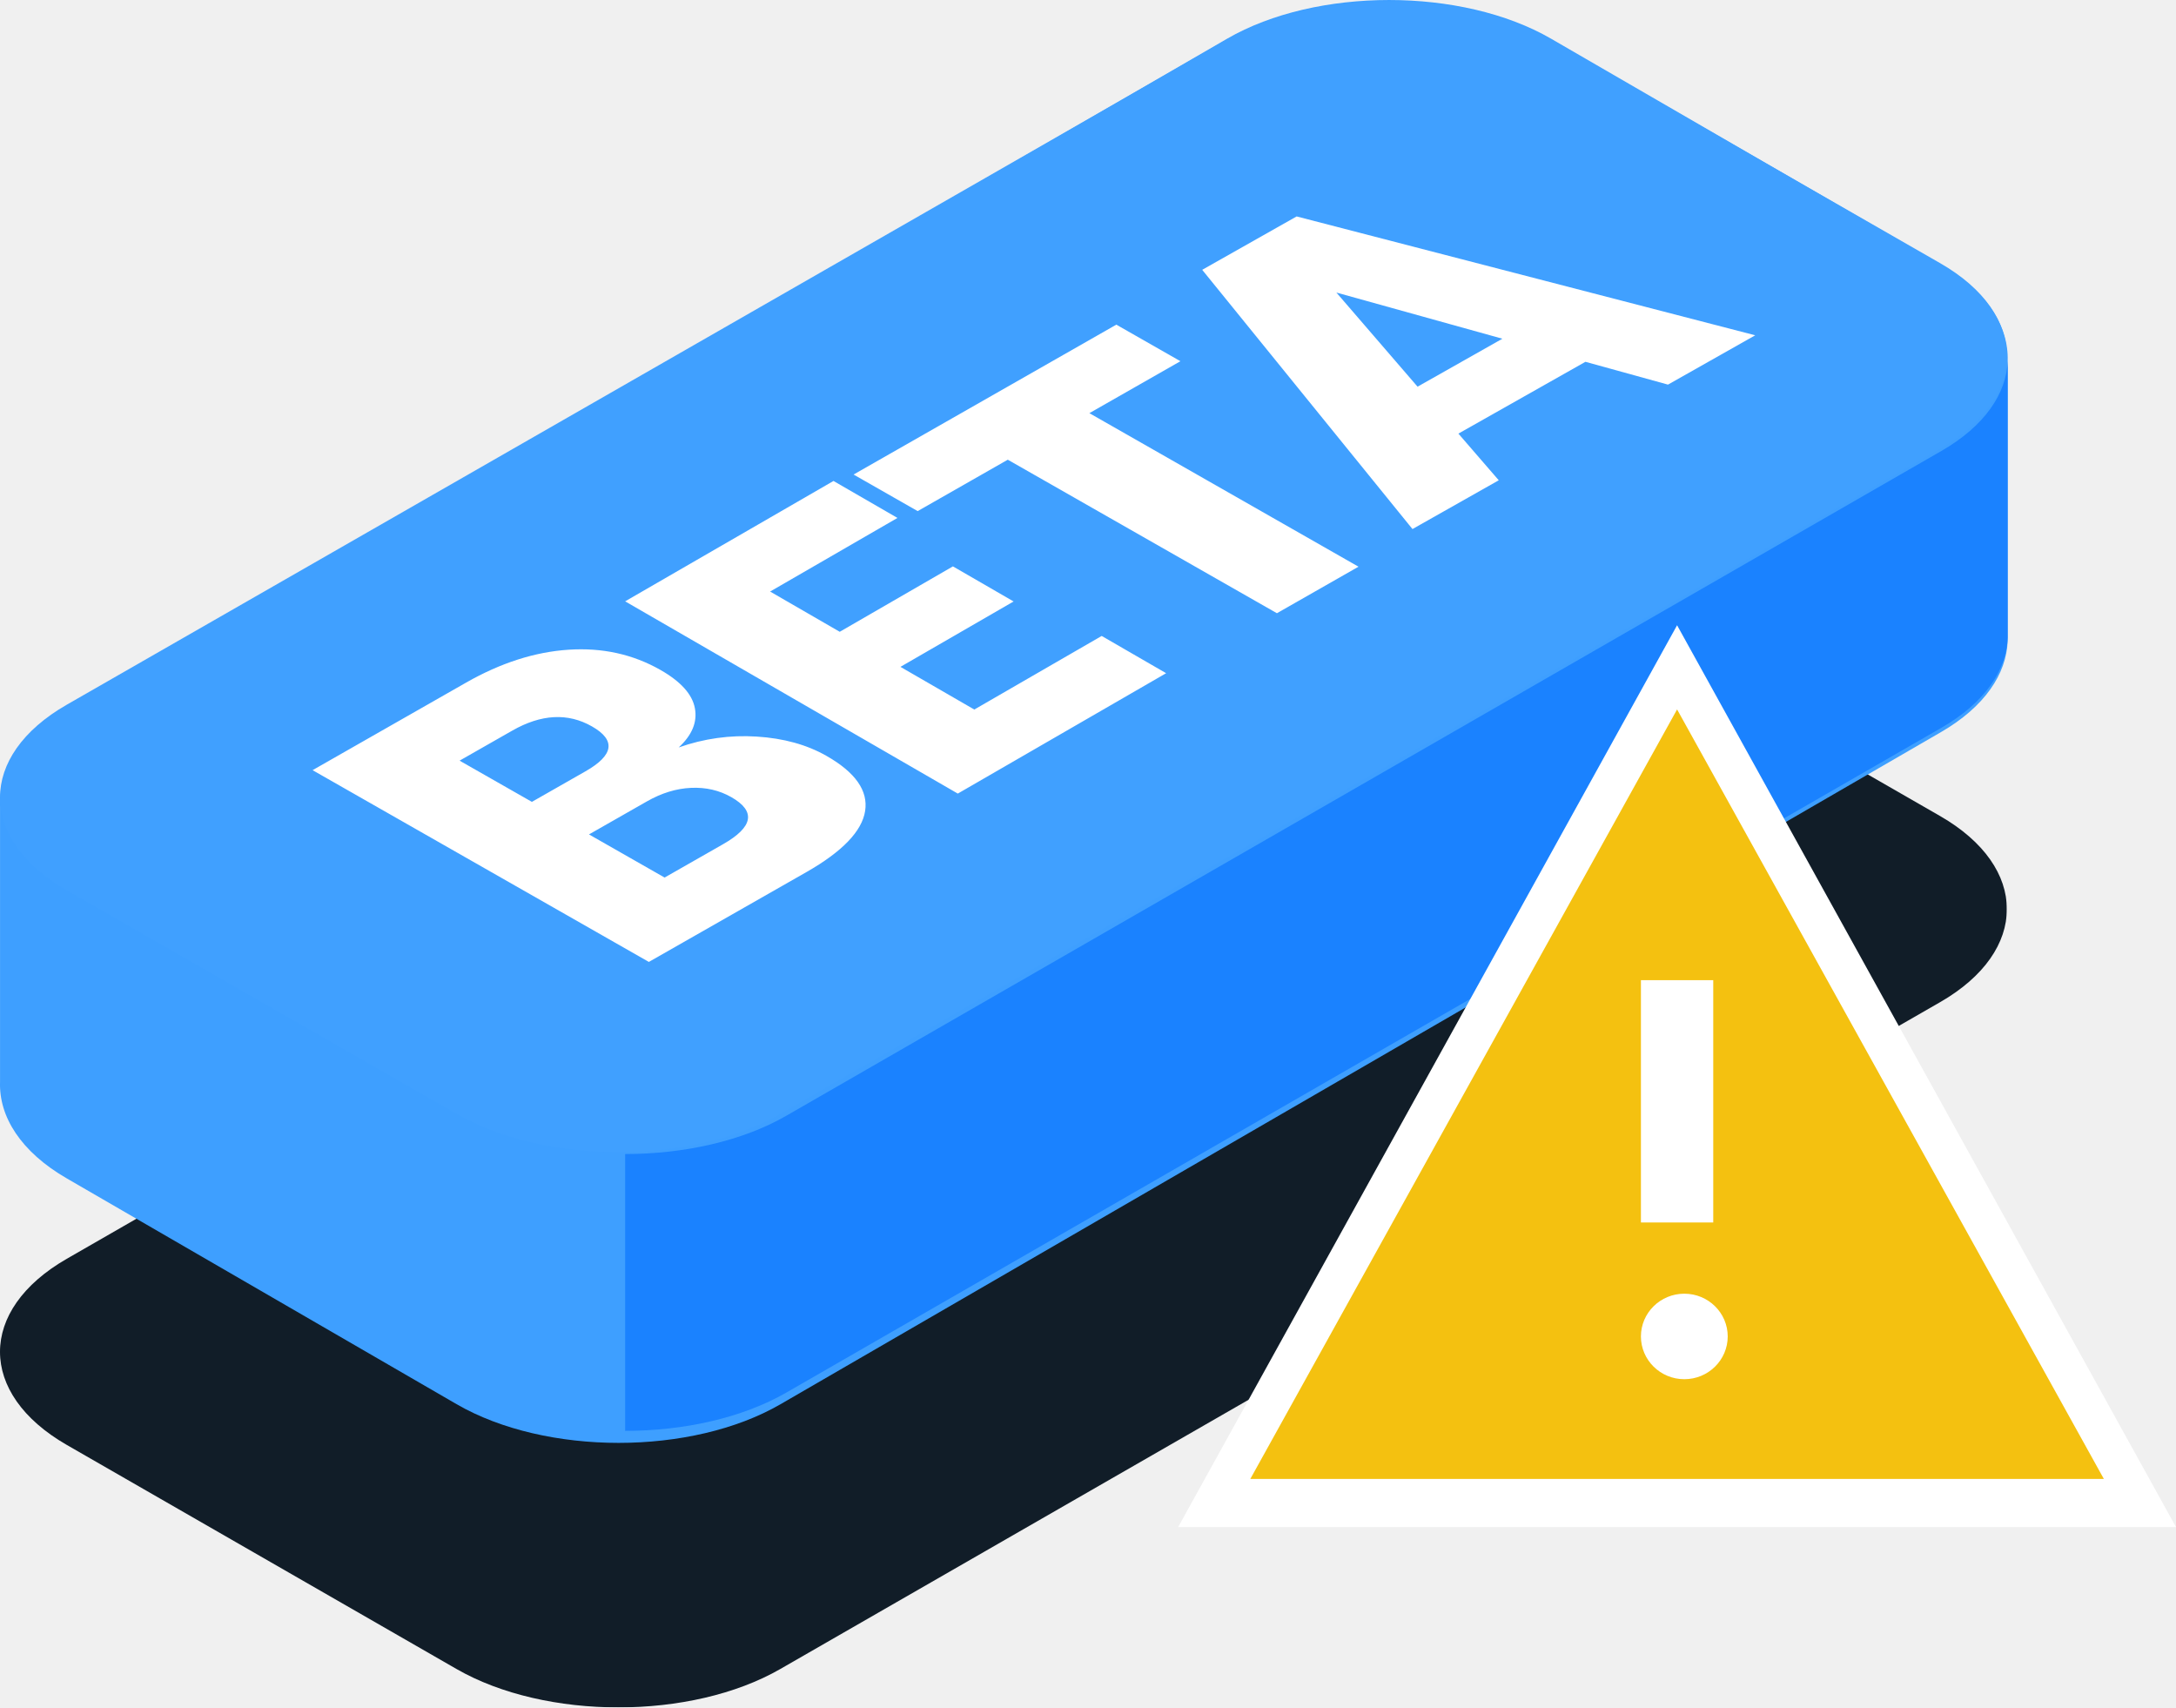
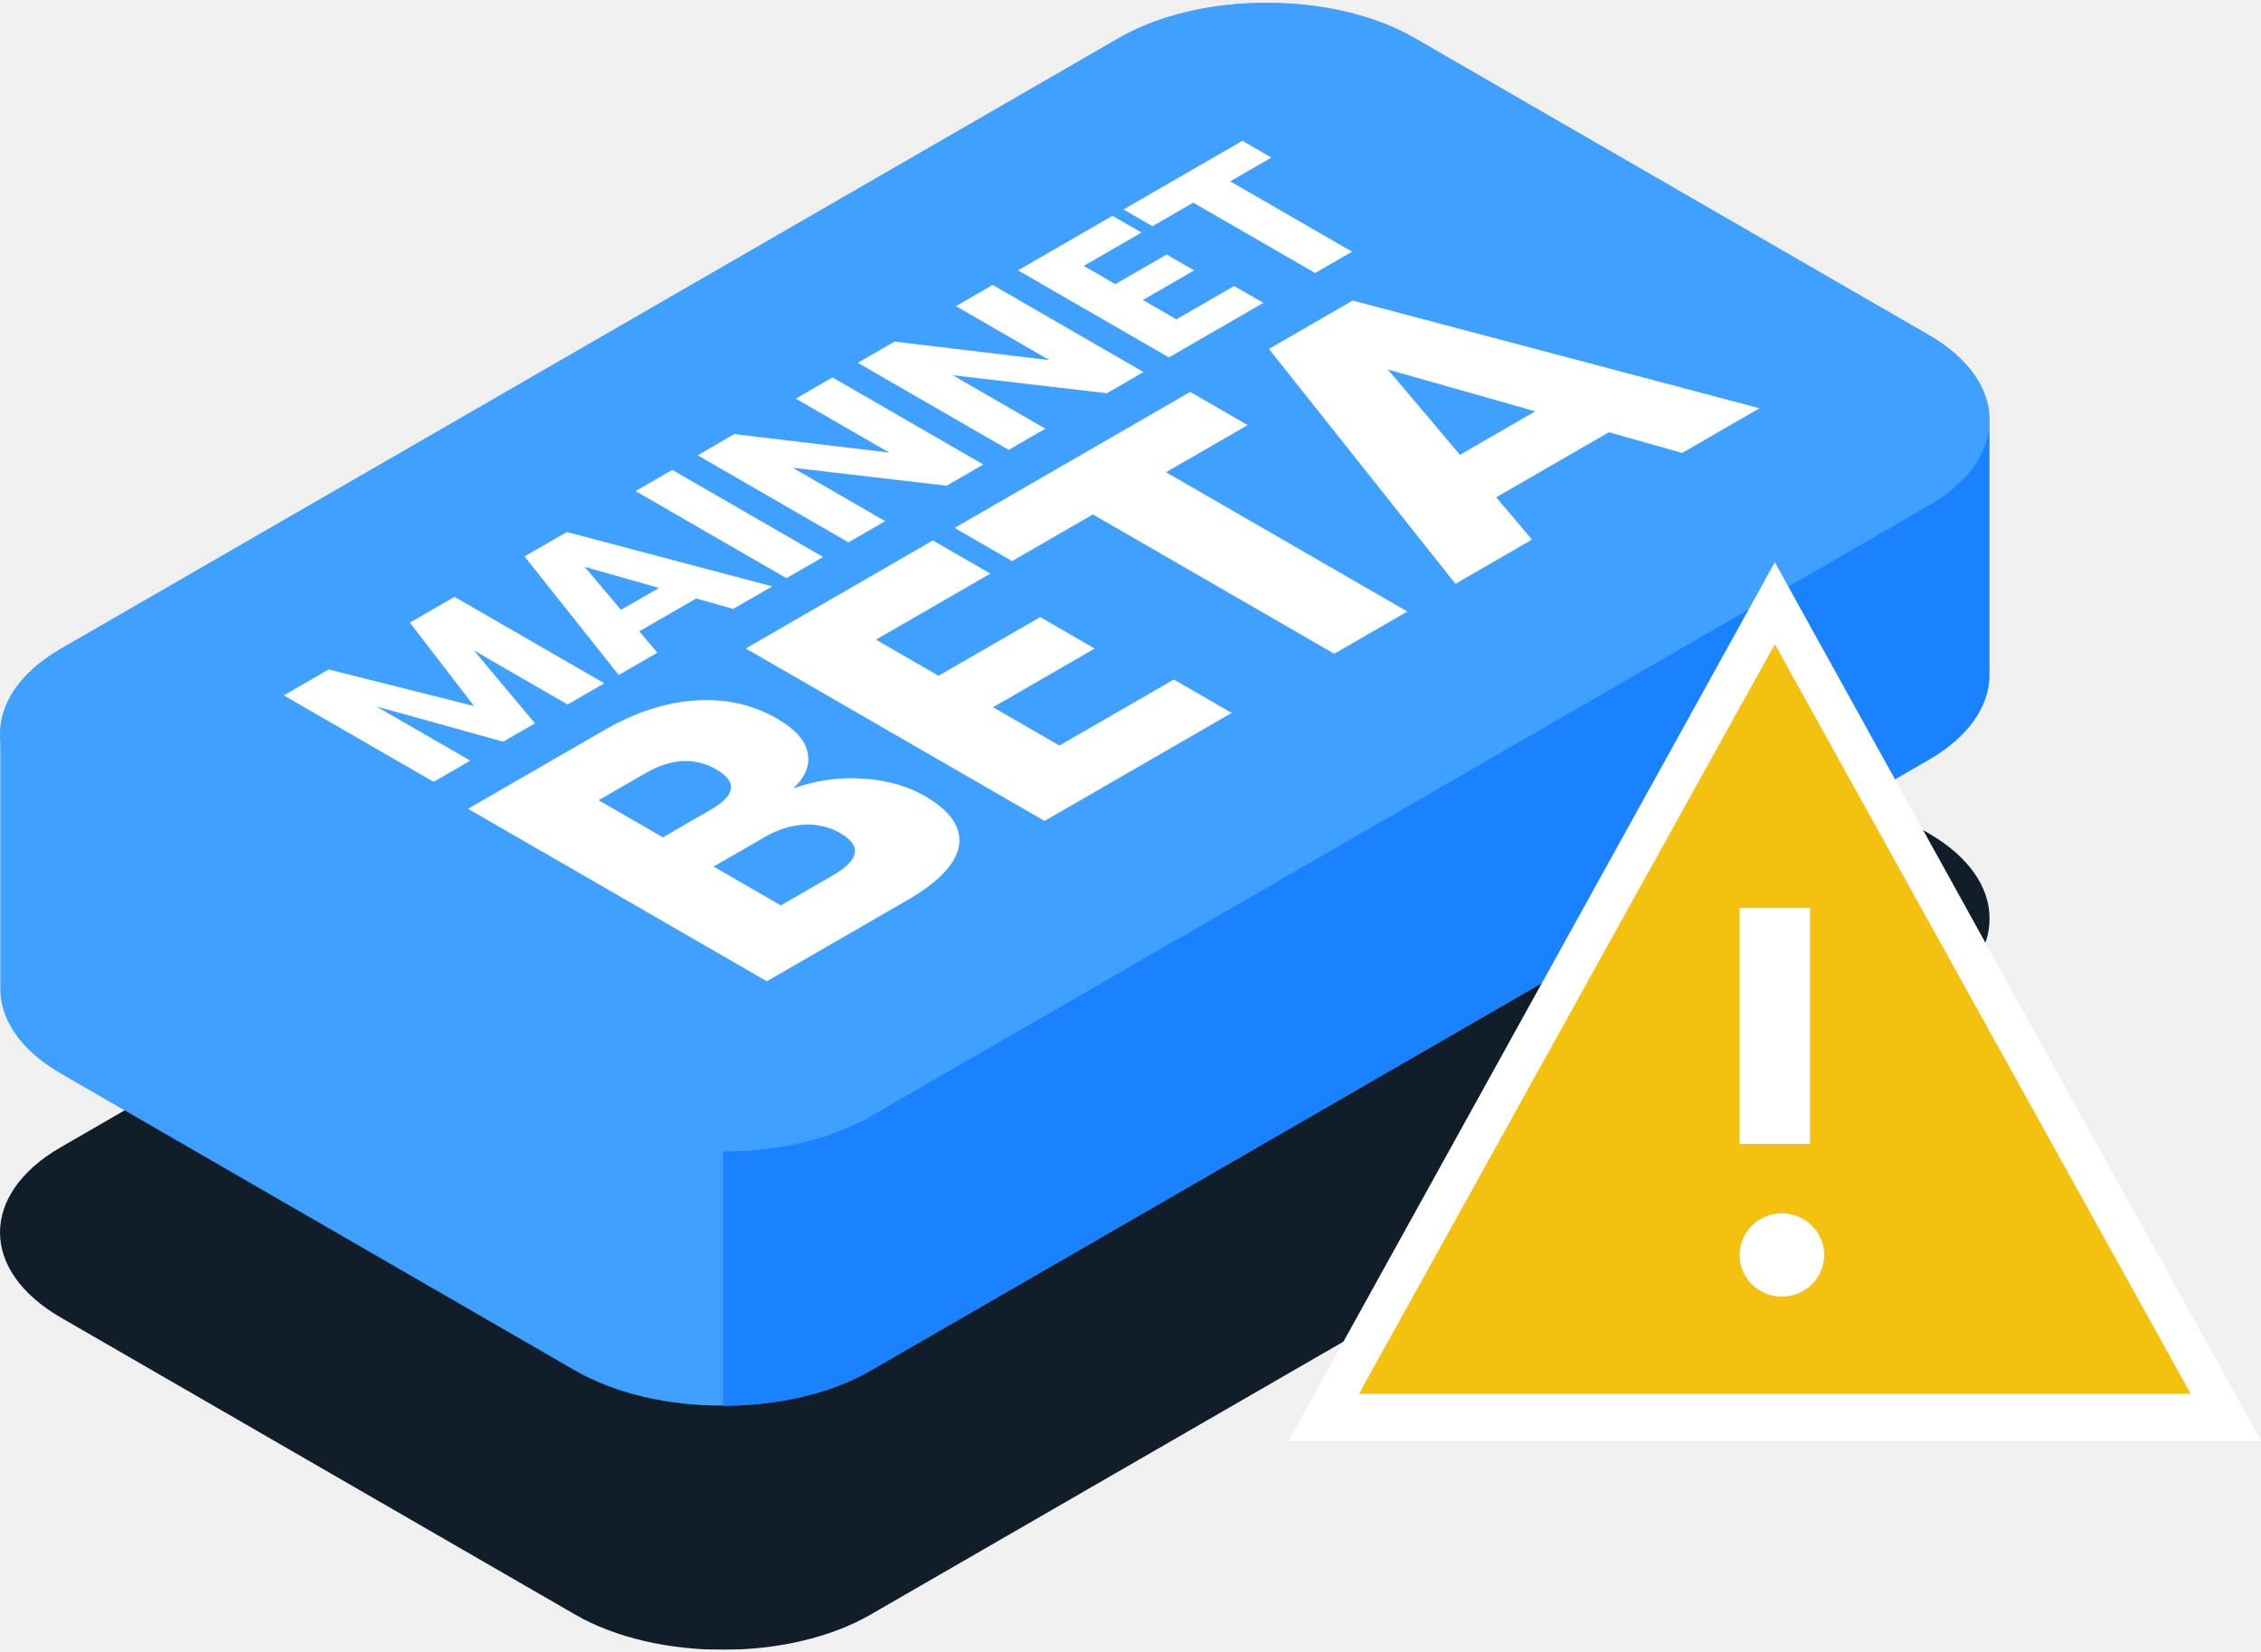
- <svg xmlns="http://www.w3.org/2000/svg" xmlns:xlink="http://www.w3.org/1999/xlink" width="181" height="142" viewBox="0 0 181 142">
+ <svg xmlns="http://www.w3.org/2000/svg" xmlns:xlink="http://www.w3.org/1999/xlink" width="193" height="141" viewBox="0 0 193 141">
  <defs>
-     <path id="a" d="M0 .037h166.932V96H0z" />
-     <path id="c" d="M0 .111h166.932v95.71H0z" />
+     <path id="a" d="M0 .105h169.833v98.064H0z" />
+     <path id="c" d="M.014.175h169.805v119.78H.014z" />
+     <path id="e" d="M0 .175h169.833v98.064H0z" />
  </defs>
  <g fill="none" fill-rule="evenodd">
-     <g transform="translate(0 46)">
+     <g transform="translate(0 42.685)">
      <mask id="b" fill="#fff">
        <use xlink:href="#a" />
      </mask>
-       <path fill="#111D28" d="M5.554 58.69c-7.405 4.256-7.405 11.222 0 15.479l32.422 18.638c7.405 4.257 19.523 4.257 26.928 0l96.474-55.46c7.405-4.256 7.405-11.222 0-15.48L128.956 3.23c-7.405-4.258-19.523-4.258-26.928 0L5.554 58.69z" mask="url(#b)" />
+       <path fill="#111D28" d="M5.2 55.255c-6.933 4.002-6.933 10.552 0 14.555l43.9 25.357c6.932 4.003 18.277 4.003 25.21 0l90.323-52.148c6.933-4.003 6.933-10.553 0-14.555l-43.9-25.357c-6.932-4.003-18.277-4.003-25.21 0L5.2 55.255z" mask="url(#b)" />
    </g>
-     <path fill="#3E9FFF" d="M1.265 70.891c.018.028.031.057.05.085-.018-.028-.032-.057-.05-.085M.7 69.904l.01.023-.01-.023m1.285 1.935c.043.05.076.101.12.15-.044-.049-.077-.1-.12-.15m161.863-35.927c-.157.137-.34.267-.508.401.169-.134.35-.264.508-.4M164.519 35.26c.086-.088.184-.172.266-.261-.081.089-.18.173-.266.261m1.034-1.208c-.032.045-.073.088-.107.134.034-.046.075-.09.107-.134m.605-.976l-.023.038.023-.038M4.22 73.869c-.094-.068-.173-.14-.265-.21.092.07.17.142.265.21m-1.147-.913c-.073-.064-.132-.133-.203-.2.071.066.13.136.203.2m-3.07-5.804v22.811c-.104 2.905 1.732 5.829 5.538 8.033l32.441 18.786C41.69 118.927 46.574 120 51.46 120c4.882 0 9.764-1.073 13.468-3.218l96.53-55.899c3.61-2.09 5.448-4.83 5.54-7.586V30.023c.097-2.9-1.74-5.819-5.54-8.019l-32.44-18.786c-7.41-4.29-19.535-4.29-26.944 0L5.543 59.117C1.734 61.32-.1 64.247.003 67.152" />
-     <path fill="#1A82FF" d="M52 95.977c4.86 0 9.719-1.062 13.405-3.183l96.081-55.29c3.595-2.068 5.423-4.778 5.514-7.504v23.023c-.09 2.726-1.92 5.436-5.514 7.504l-96.08 55.29C61.718 117.938 56.858 119 52 119V95.977z" />
-     <g>
+     <g transform="translate(0 .065)">
      <mask id="d" fill="#fff">
        <use xlink:href="#c" />
      </mask>
-       <path fill="#40A0FF" d="M5.554 58.608c-7.405 4.246-7.405 11.193 0 15.44l32.422 18.588c7.405 4.246 19.523 4.246 26.928 0l96.474-55.313c7.405-4.245 7.405-11.193 0-15.439L128.956 3.295c-7.405-4.245-19.523-4.245-26.928 0L5.554 58.608z" mask="url(#d)" />
+       <path fill="#3E9FFF" d="M1.197 66.31c.017.025.03.053.048.079-.018-.026-.03-.054-.048-.08m-.528-.92l.009.02-.01-.02m1.203 1.804c.04.047.071.095.113.14-.042-.045-.073-.093-.113-.14M166.87 41.51c-.147.127-.318.249-.475.373.158-.124.328-.246.475-.373M167.498 40.9c.08-.082.172-.16.249-.244-.076.083-.169.162-.249.244m.968-1.127c-.03.042-.069.082-.1.125.031-.043.07-.083.1-.125m.565-.91c-.006.012-.015.023-.021.035.006-.012.015-.023.021-.035M3.964 69.087c-.09-.063-.163-.13-.249-.195.086.065.16.132.249.195m-1.074-.851c-.068-.06-.124-.124-.19-.186.067.06.122.126.19.186M.018 62.82v21.28c-.098 2.71 1.62 5.438 5.182 7.494l43.9 25.358c3.467 2 8.038 3.002 12.608 3.002 4.568-.001 9.137-1.002 12.602-3.002l90.323-52.149c3.379-1.95 5.098-4.507 5.183-7.077V36.015c.092-2.706-1.627-5.429-5.183-7.481l-43.9-25.357c-6.932-4.003-18.277-4.003-25.21 0L5.2 55.325C1.637 57.381-.08 60.11.018 62.821" mask="url(#d)" />
    </g>
-     <path fill="#FFF" d="M60.835 66.298c-1.002-.572-2.119-.83-3.35-.775-1.23.055-2.456.43-3.677 1.127l-4.817 2.746 6.29 3.587 4.858-2.77c2.521-1.437 2.753-2.742.696-3.915zm-16.592.391l4.459-2.542c2.362-1.347 2.541-2.592.536-3.735-2.004-1.142-4.215-1.025-6.63.352l-4.38 2.497 6.015 3.428zm18.703-5.43c2.236.14 4.17.675 5.806 1.608 2.4 1.368 3.47 2.894 3.21 4.576-.261 1.683-1.891 3.38-4.89 5.089L53.972 80 26 64.052l12.78-7.287c2.867-1.634 5.703-2.544 8.509-2.73 2.806-.186 5.356.375 7.65 1.683 1.689.963 2.642 2.02 2.86 3.174.22 1.154-.23 2.245-1.347 3.272a16.218 16.218 0 0 1 6.494-.905zM64.058 49.197l5.792 3.347 9.413-5.44 5.049 2.918-9.413 5.438 6.145 3.55 10.594-6.12L97 55.988 79.67 66 52 50.012 69.33 40l5.322 3.075zM92.856 27l5.332 3.041-7.574 4.32L113 47.13 106.214 51 83.828 38.232l-7.496 4.275L71 39.466zM124.97 28.17l-13.81-3.84 6.753 7.829 7.058-3.99zm6.907 1.92l-10.567 5.972 3.357 3.881L117.49 44 100 22.44l7.855-4.44L146 27.885l-7.257 4.102-6.866-1.897z" />
+     <path fill="#1A82FF" d="M61.708 98.304c4.569 0 9.137-1 12.602-3.002l90.323-52.148c3.379-1.95 5.098-4.507 5.183-7.078v21.715c-.085 2.571-1.804 5.128-5.183 7.078L74.31 117.017c-3.465 2.001-8.033 3.002-12.602 3.002V98.304z" />
+     <g transform="translate(0 .065)">
+       <mask id="f" fill="#fff">
+         <use xlink:href="#e" />
+       </mask>
+       <path fill="#40A0FF" d="M5.2 55.325c-6.933 4.002-6.933 10.552 0 14.555l43.9 25.357c6.932 4.003 18.277 4.003 25.21 0l90.323-52.148c6.933-4.003 6.933-10.553 0-14.555l-43.9-25.357c-6.932-4.003-18.277-4.003-25.21 0L5.2 55.325z" mask="url(#f)" />
+     </g>
+     <path fill="#FFF" d="M38.797 50.955l12.788 7.384-3.134 1.81-7.997-4.618 5.21 6.226-2.713 1.566-10.82-3.008 8.016 4.627-3.135 1.81-12.788-7.383 3.831-2.212 12.41 3.122-5.48-7.122zM56.252 50.196l-6.349-1.803 3.105 3.676 3.244-1.873zm3.175.901l-4.858 2.805 1.544 1.822-3.3 1.905-8.04-10.124 3.611-2.085 17.536 4.642-3.336 1.927-3.157-.892zM57.385 40.118l12.88 7.436-3.135 1.81-12.88-7.436zM83.939 39.659l-3.135 1.81-13.148-1.538 7.906 4.565-3.135 1.81-12.879-7.436 3.134-1.81 13.222 1.58-7.979-4.607 3.135-1.81zM97.614 31.764l-3.135 1.81-13.149-1.538 7.906 4.565-3.134 1.81-12.88-7.436 3.135-1.81 13.222 1.58-7.98-4.607 3.136-1.81zM92.51 22.7l2.695 1.557 4.381-2.53 2.35 1.357-4.38 2.53 2.86 1.65 4.93-2.846 2.496 1.44-8.065 4.657-12.88-7.435 8.066-4.657 2.477 1.43zM106.053 12.02l2.477 1.43-3.52 2.032 10.403 6.006-3.153 1.82-10.402-6.005-3.483 2.01-2.477-1.43zM71.715 71.126c-.914-.528-1.932-.766-3.054-.716-1.123.051-2.24.398-3.354 1.04l-4.393 2.537L66.65 77.3l4.43-2.557c2.298-1.327 2.51-2.533.634-3.616zm-15.13.362l4.066-2.348c2.154-1.244 2.317-2.394.489-3.449-1.828-1.055-3.844-.947-6.046.324L51.1 68.321l5.484 3.167zm17.055-5.015c2.039.129 3.804.624 5.295 1.484 2.189 1.264 3.164 2.673 2.927 4.227-.238 1.554-1.725 3.12-4.46 4.699l-11.945 6.896L39.95 69.052l11.654-6.729c2.614-1.51 5.2-2.35 7.76-2.522 2.558-.171 4.883.347 6.976 1.555 1.54.889 2.409 1.866 2.608 2.931.2 1.066-.21 2.073-1.229 3.022a14.62 14.62 0 0 1 5.922-.836zM74.773 54.612l5.34 3.083 8.677-5.01 4.654 2.687-8.677 5.01 5.665 3.27 9.766-5.638 4.943 2.854-15.975 9.223-25.509-14.727 15.975-9.224 4.907 2.833zM101.597 33.459l4.907 2.833-6.97 4.025 20.601 11.894-6.244 3.605-20.602-11.894-6.899 3.983-4.907-2.833zM131.05 35.12l-12.577-3.572 6.15 7.282 6.426-3.71zm6.287 1.785l-9.621 5.555 3.057 3.61-6.535 3.773-15.925-20.053 7.152-4.13 34.732 9.195-6.608 3.815-6.252-1.765z" />
    <g>
-       <path fill="#FFF" d="M139.5 52L98 127h83z" />
-       <path fill="#F4C110" d="M140.102 114.704c-1.993 0-3.61-1.596-3.61-3.556 0-1.963 1.617-3.555 3.61-3.555 1.993 0 3.61 1.592 3.61 3.555 0 1.96-1.617 3.556-3.61 3.556zm-3.61-13.037h6.016V81.519h-6.016v20.148zM139.5 59L104 123h71l-35.5-64z" />
+       <path fill="#FFF" d="M151.5 48L110 123h83z" />
+       <path fill="#F4C110" d="M152.102 110.704c-1.993 0-3.61-1.596-3.61-3.556 0-1.963 1.617-3.555 3.61-3.555 1.993 0 3.61 1.592 3.61 3.555 0 1.96-1.617 3.556-3.61 3.556zm-3.61-13.037h6.016V77.519h-6.016v20.148zM151.5 55L116 119h71l-35.5-64z" />
    </g>
  </g>
</svg>
